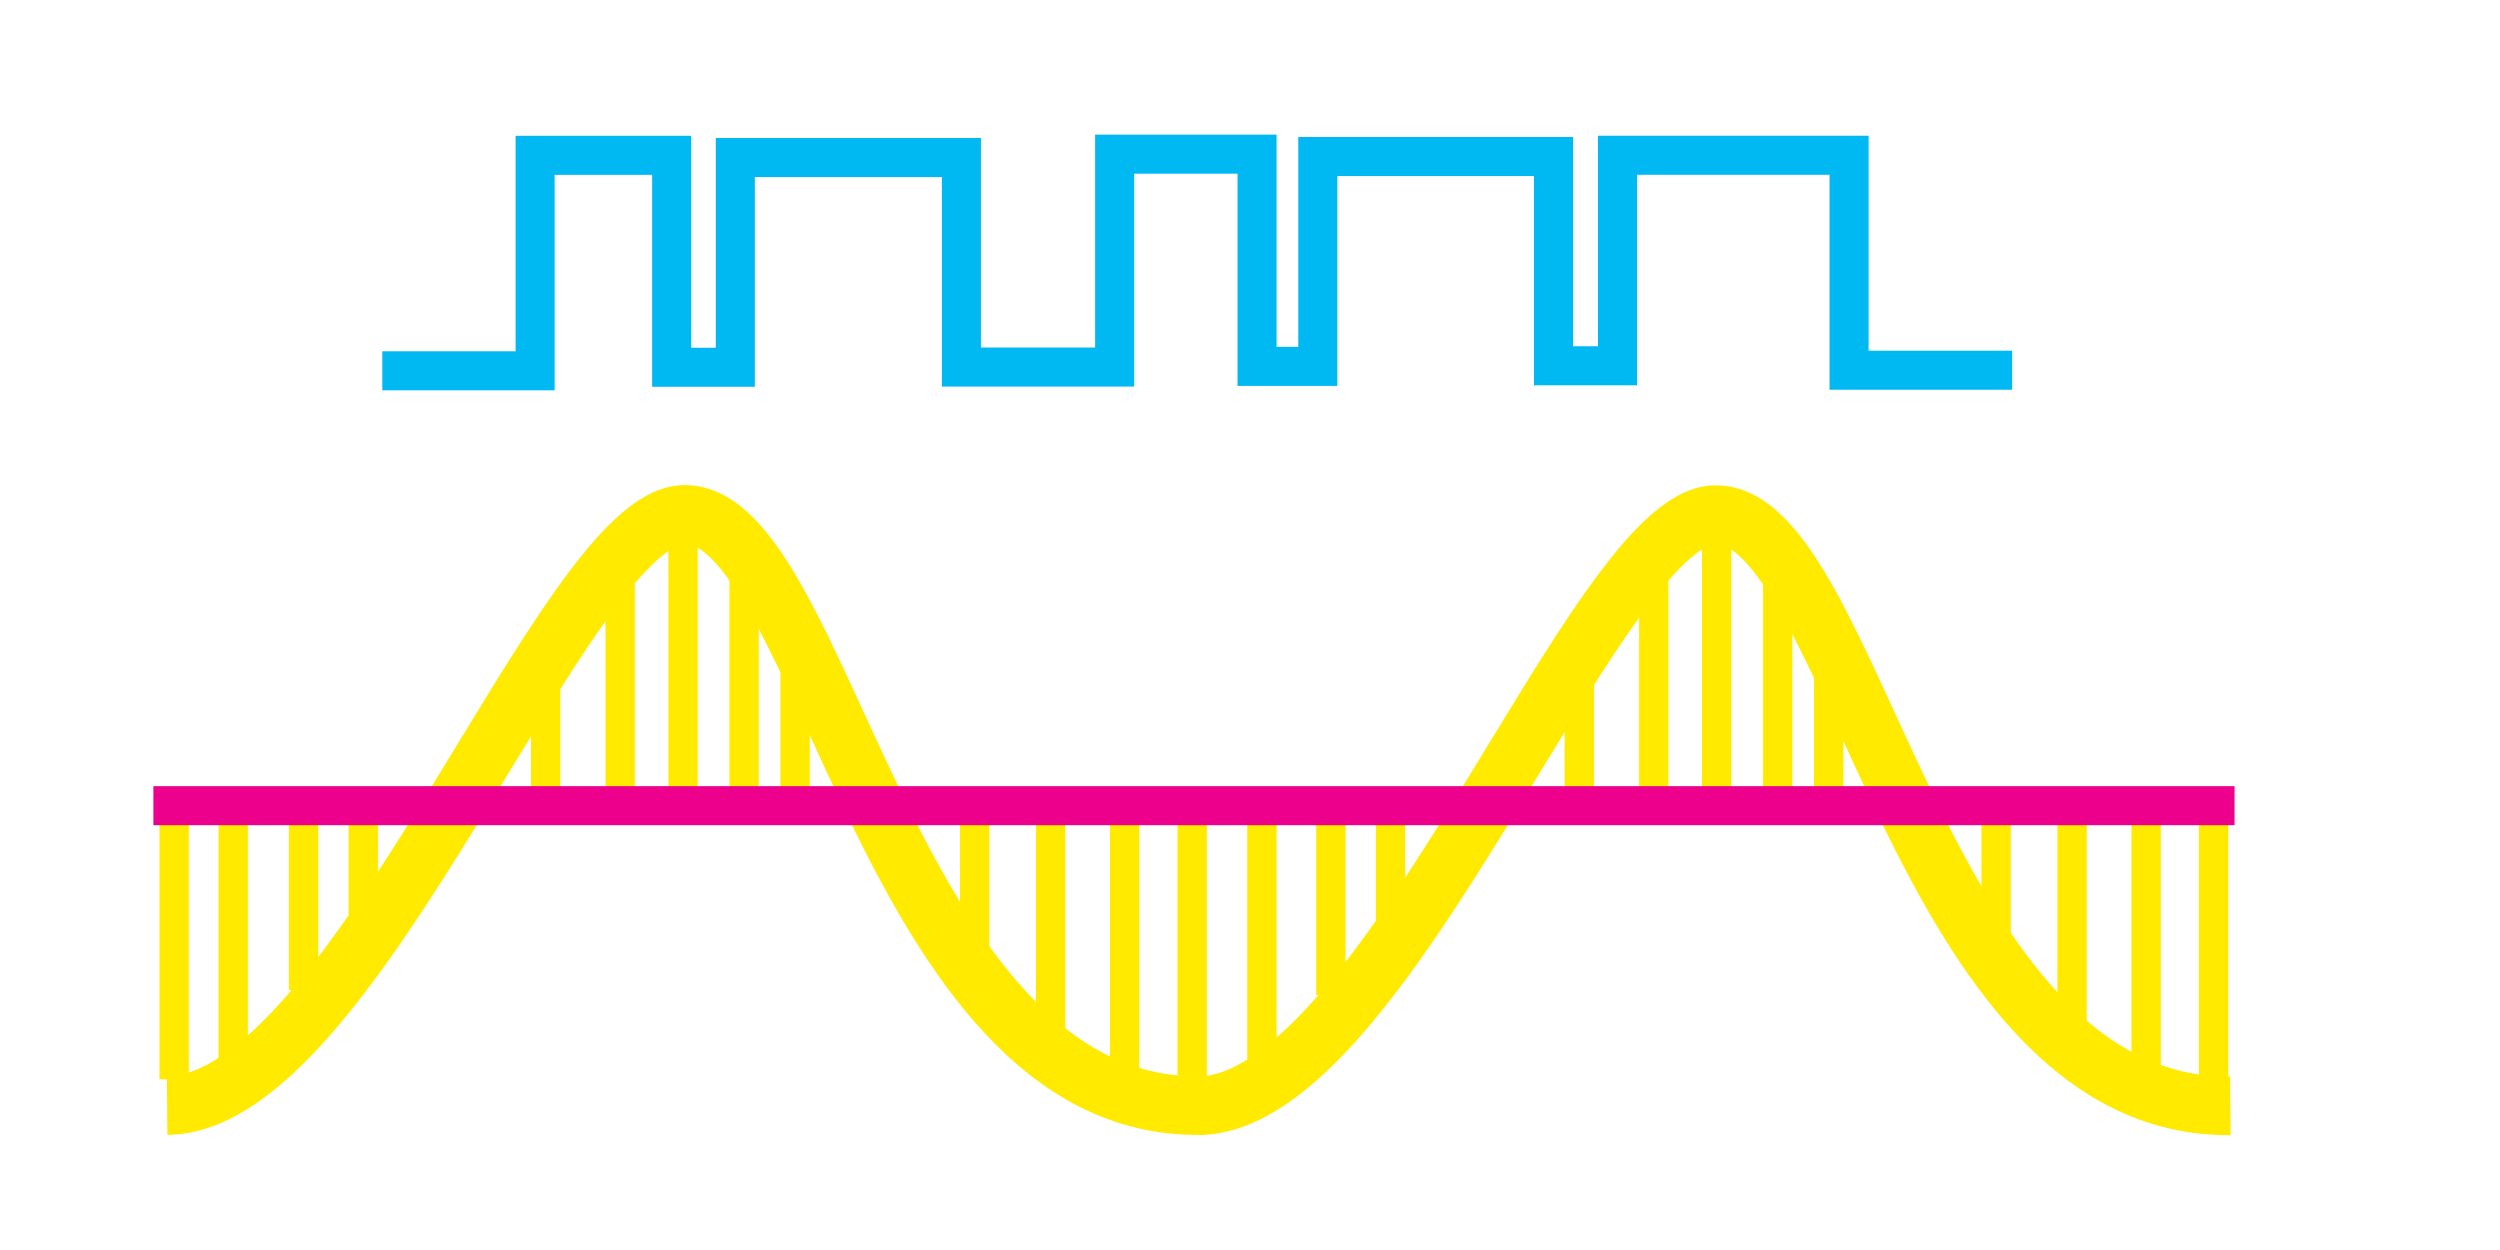
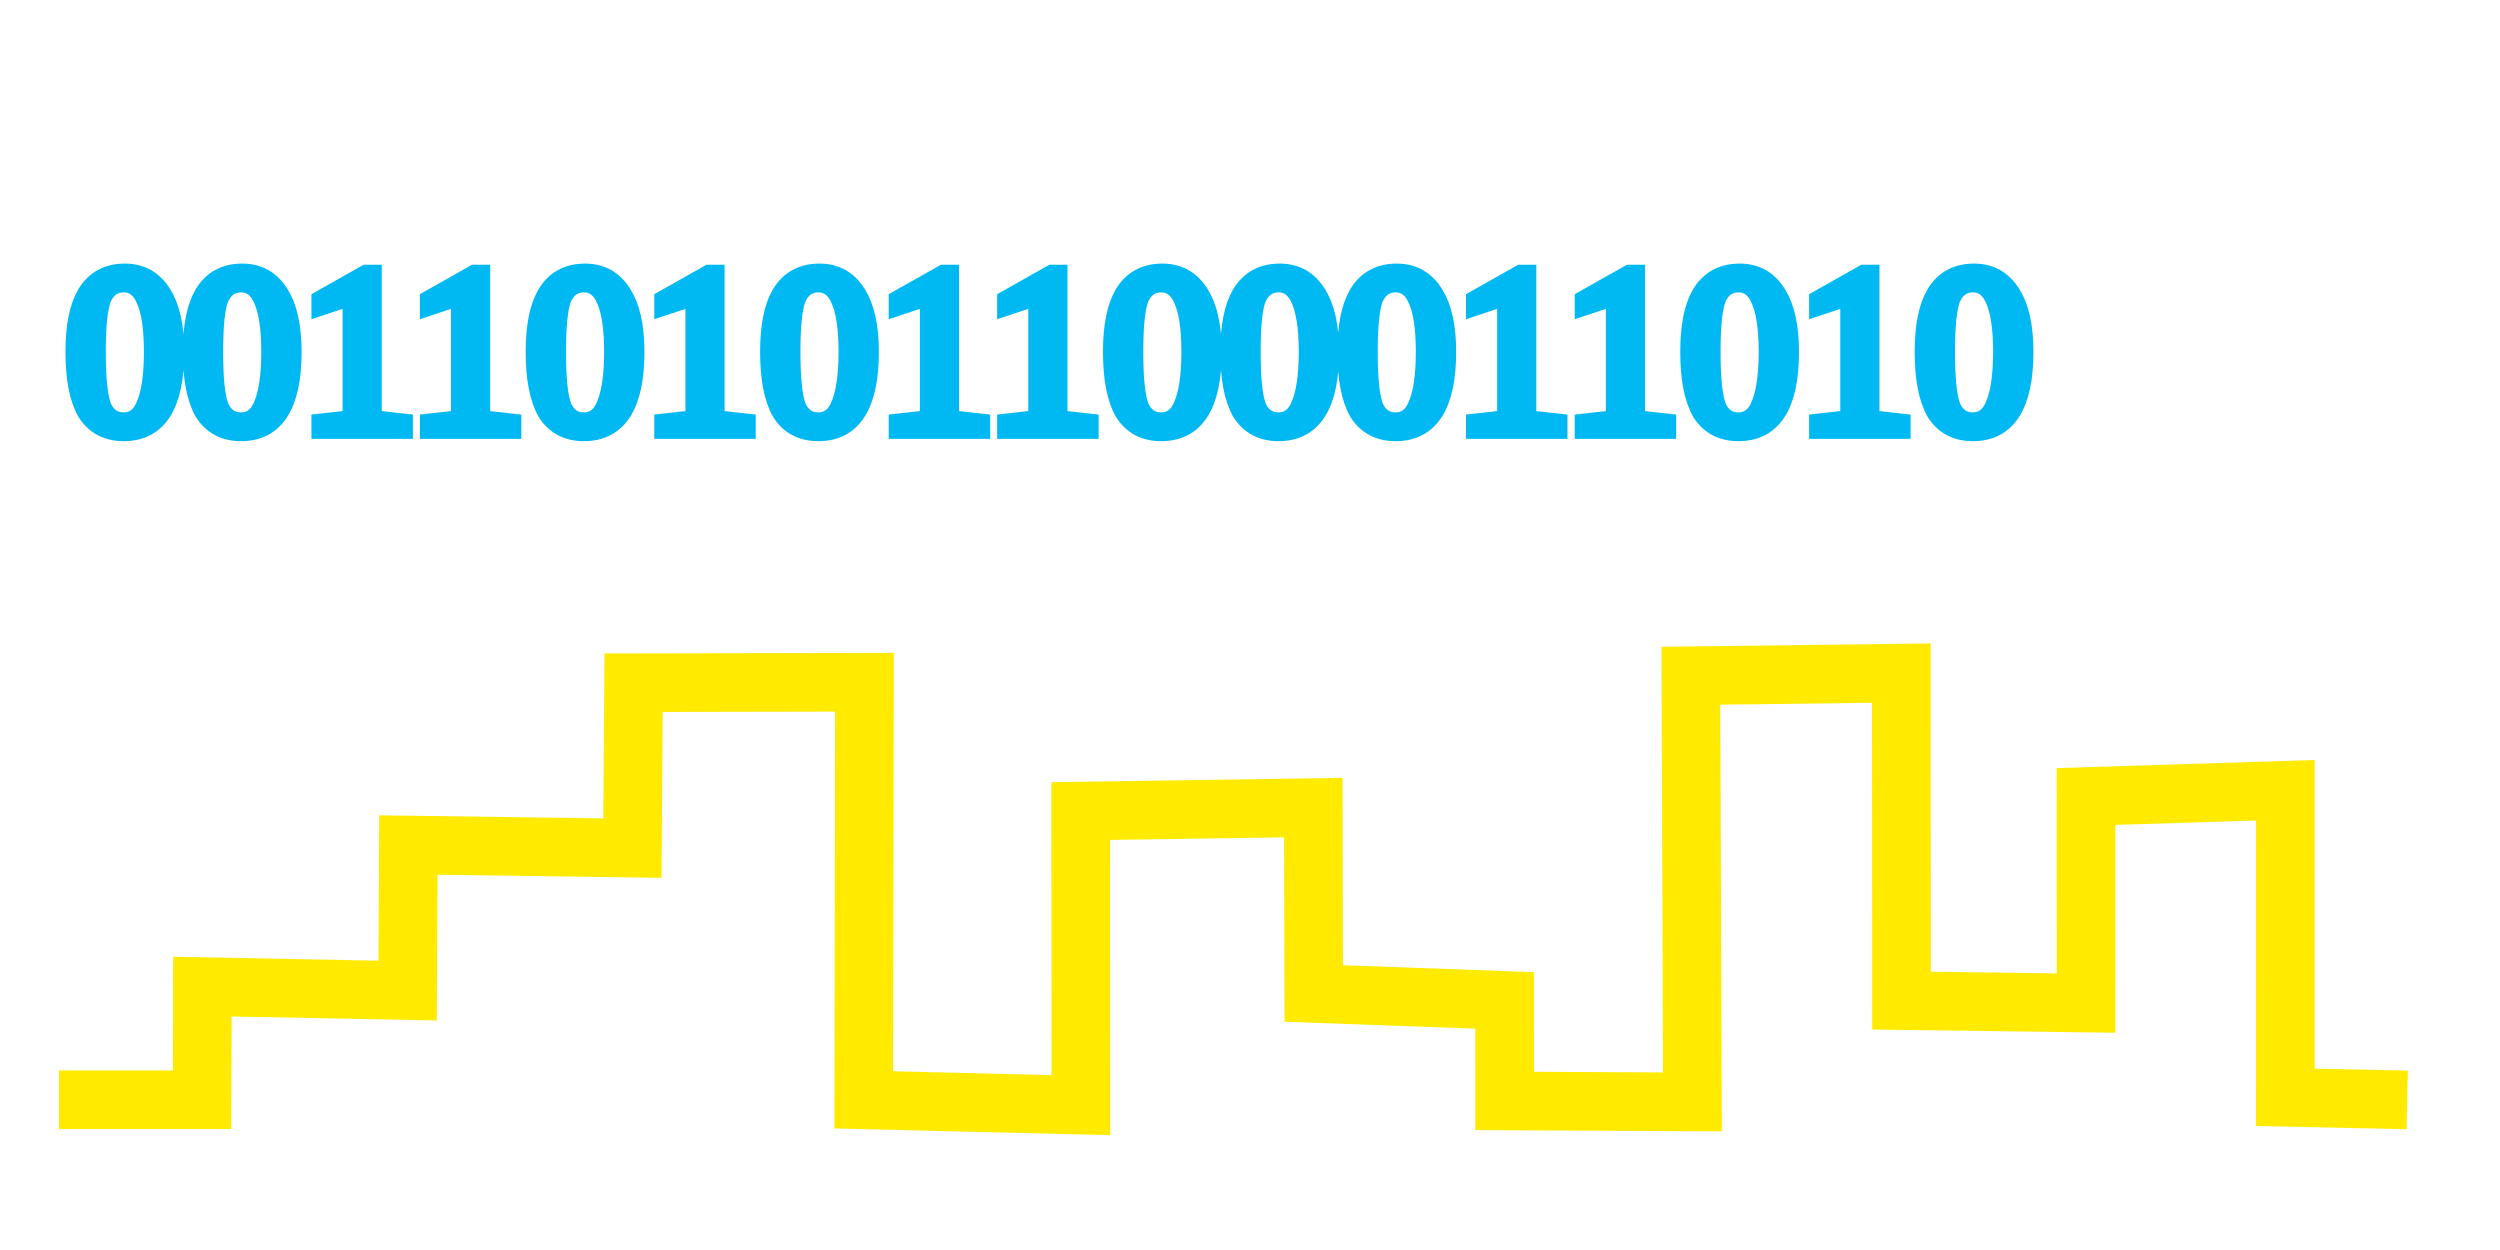
<svg xmlns="http://www.w3.org/2000/svg" width="128" height="64" viewBox="0 0 33.867 16.933" version="1.1" id="svg1" xml:space="preserve">
  <defs id="defs1">
    <linearGradient id="swatch18">
      <stop style="stop-color:#ffeb00;stop-opacity:0.878;" offset="0" id="stop18" />
    </linearGradient>
    <linearGradient id="swatch1">
      <stop style="stop-color:#ffea00;stop-opacity:1;" offset="0" id="stop1" />
    </linearGradient>
  </defs>
  <g id="layer1" style="display:inline">
-     <path style="display:inline;fill:none;stroke:#00b9f2;stroke-width:0.529;stroke-linecap:butt;stroke-linejoin:miter;stroke-dasharray:none;stroke-opacity:1" d="m 5.179,5.023 h 2.07 v -2.919 h 1.85 v 2.871 h 0.862 v -2.841 h 3.063 v 2.838 h 2.076 v -2.884 h 1.929 v 2.875 h 0.92 -0.097 v -2.843 h 3.193 v 2.835 h 0.867 v -2.852 h 3.137 v 2.912 h 2.209" id="path60-1" />
-     <g id="g107" transform="translate(-2.016776,-1.209293)">
-       <path style="display:inline;fill:none;fill-opacity:1;stroke:#ffea00;stroke-width:0.794;stroke-dasharray:none;stroke-opacity:1" d="m 4.281,16.186 c 2.552,-0.021 5.373,-7.954 6.994,-8.008 1.902,-0.048 2.768,8.055 6.99,8.008" id="path1-4" />
-       <path d="m 18.247,16.189 c 2.552,-0.021 5.373,-7.954 6.994,-8.008 1.902,-0.048 2.768,8.055 6.99,8.008" style="display:inline;fill:none;fill-opacity:1;stroke:#ffea00;stroke-width:0.794;stroke-dasharray:none;stroke-opacity:1" id="path1-8" />
-     </g>
-     <path style="fill:none;stroke:#ffea00;stroke-width:0.397;stroke-linecap:butt;stroke-linejoin:miter;stroke-dasharray:none;stroke-opacity:1" d="M 2.359,14.621 V 10.981" id="path108" />
-     <path style="fill:none;stroke:#ffea00;stroke-width:0.397;stroke-linecap:butt;stroke-linejoin:miter;stroke-dasharray:none;stroke-opacity:1" d="M 3.159,14.355 V 11.033" id="path109" />
-     <path style="fill:none;stroke:#ffea00;stroke-width:0.397;stroke-linecap:butt;stroke-linejoin:miter;stroke-dasharray:none;stroke-opacity:1" d="M 4.113,13.414 V 10.979" id="path110" />
-     <path style="fill:none;stroke:#ffea00;stroke-width:0.397;stroke-linecap:butt;stroke-linejoin:miter;stroke-dasharray:none;stroke-opacity:1" d="M 4.921,12.397 V 10.973" id="path111" />
-     <path style="display:inline;fill:none;stroke:#ffea00;stroke-width:0.397;stroke-linecap:butt;stroke-linejoin:miter;stroke-dasharray:none;stroke-opacity:1" d="M 16.15,14.694 V 11.054" id="path108-8" />
-     <path style="display:inline;fill:none;stroke:#ffea00;stroke-width:0.397;stroke-linecap:butt;stroke-linejoin:miter;stroke-dasharray:none;stroke-opacity:1" d="M 17.095,14.363 V 11.041" id="path109-8" />
-     <path style="display:inline;fill:none;stroke:#ffea00;stroke-width:0.397;stroke-linecap:butt;stroke-linejoin:miter;stroke-dasharray:none;stroke-opacity:1" d="M 15.235,14.603 V 10.988" id="path109-8-4" />
-     <path style="display:inline;fill:none;stroke:#ffea00;stroke-width:0.397;stroke-linecap:butt;stroke-linejoin:miter;stroke-dasharray:none;stroke-opacity:1" d="M 18.029,13.48 V 11.045" id="path110-8" />
-     <path style="display:inline;fill:none;stroke:#ffea00;stroke-width:0.397;stroke-linecap:butt;stroke-linejoin:miter;stroke-dasharray:none;stroke-opacity:1" d="M 14.233,13.959 V 11.054" id="path110-8-0" />
-     <path style="display:inline;fill:none;stroke:#ffea00;stroke-width:0.397;stroke-linecap:butt;stroke-linejoin:miter;stroke-dasharray:none;stroke-opacity:1" d="M 18.837,12.464 V 11.039" id="path111-9" />
-     <path style="display:inline;fill:none;stroke:#ffea00;stroke-width:0.397;stroke-linecap:butt;stroke-linejoin:miter;stroke-dasharray:none;stroke-opacity:1" d="M 13.204,13.021 V 11.035" id="path111-9-4" />
-     <path style="display:inline;fill:none;stroke:#ffea00;stroke-width:0.397;stroke-linecap:butt;stroke-linejoin:miter;stroke-dasharray:none;stroke-opacity:1" d="M 29.987,14.609 V 10.97" id="path108-8-4" />
-     <path style="display:inline;fill:none;stroke:#ffea00;stroke-width:0.397;stroke-linecap:butt;stroke-linejoin:miter;stroke-dasharray:none;stroke-opacity:1" d="M 29.073,14.519 V 10.904" id="path109-8-4-6" />
-     <path style="display:inline;fill:none;stroke:#ffea00;stroke-width:0.397;stroke-linecap:butt;stroke-linejoin:miter;stroke-dasharray:none;stroke-opacity:1" d="M 28.07,13.874 V 10.969" id="path110-8-0-9" />
-     <path style="display:inline;fill:none;stroke:#ffea00;stroke-width:0.397;stroke-linecap:butt;stroke-linejoin:miter;stroke-dasharray:none;stroke-opacity:1" d="M 27.041,12.937 V 10.951" id="path111-9-4-2" />
-     <path style="fill:none;stroke:#ffea00;stroke-width:0.397;stroke-linecap:butt;stroke-linejoin:miter;stroke-dasharray:none;stroke-opacity:1" d="M 7.392,9.212 V 10.846" id="path112" />
-     <path style="fill:none;stroke:#ffea00;stroke-width:0.397;stroke-linecap:butt;stroke-linejoin:miter;stroke-dasharray:none;stroke-opacity:1" d="m 8.401,7.746 v 3.101" id="path114" />
-     <path style="fill:none;stroke:#ffea00;stroke-width:0.397;stroke-linecap:butt;stroke-linejoin:miter;stroke-dasharray:none;stroke-opacity:1" d="M 9.253,7.317 V 10.933" id="path115" />
-     <path style="fill:none;stroke:#ffea00;stroke-width:0.397;stroke-linecap:butt;stroke-linejoin:miter;stroke-dasharray:none;stroke-opacity:1" d="M 10.08,7.539 V 10.842" id="path116" />
-     <path style="fill:none;stroke:#ffea00;stroke-width:0.397;stroke-linecap:butt;stroke-linejoin:miter;stroke-dasharray:none;stroke-opacity:1" d="M 10.771,8.931 V 10.923" id="path117" />
-     <path style="display:inline;fill:none;stroke:#ffea00;stroke-width:0.397;stroke-linecap:butt;stroke-linejoin:miter;stroke-dasharray:none;stroke-opacity:1" d="M 21.394,9.192 V 10.826" id="path112-7" />
-     <path style="display:inline;fill:none;stroke:#ffea00;stroke-width:0.397;stroke-linecap:butt;stroke-linejoin:miter;stroke-dasharray:none;stroke-opacity:1" d="M 22.403,7.726 V 10.827" id="path114-5" />
-     <path style="display:inline;fill:none;stroke:#ffea00;stroke-width:0.397;stroke-linecap:butt;stroke-linejoin:miter;stroke-dasharray:none;stroke-opacity:1" d="M 23.255,7.297 V 10.913" id="path115-4" />
-     <path style="display:inline;fill:none;stroke:#ffea00;stroke-width:0.397;stroke-linecap:butt;stroke-linejoin:miter;stroke-dasharray:none;stroke-opacity:1" d="M 24.082,7.519 V 10.822" id="path116-8" />
-     <path style="display:inline;fill:none;stroke:#ffea00;stroke-width:0.397;stroke-linecap:butt;stroke-linejoin:miter;stroke-dasharray:none;stroke-opacity:1" d="M 24.773,8.911 V 10.903" id="path117-1" />
-     <path style="fill:none;stroke:#ec008c;stroke-width:0.529;stroke-linecap:butt;stroke-linejoin:miter;stroke-dasharray:none;stroke-opacity:1" d="M 2.078,10.914 H 30.271" id="path107" />
+     <text xml:space="preserve" style="font-size:3.175px;display:inline;fill:#00b9f2;fill-opacity:1;stroke:#00b9f2;stroke-width:0.265;stroke-dasharray:none;stroke-opacity:1" x="0.894" y="5.815" id="text56-1">
+       <tspan id="tspan56-0" style="fill:#00b9f2;fill-opacity:1;stroke:#00b9f2;stroke-width:0.265;stroke-opacity:1" x="0.894" y="5.815">00110101100011010 </tspan>
+     </text>
+     <path style="fill:none;stroke:#ffea00;stroke-width:0.794;stroke-linecap:butt;stroke-linejoin:miter;stroke-dasharray:none;stroke-opacity:1" d="M 0.798,14.898 H 2.738 l 0.004,-1.533 2.78,0.054 0.01,-1.972 3.035,0.042 0.016,-2.241 3.127,-0.006 -0.009,5.657 2.941,0.072 -0.002,-3.984 3.151,-0.047 0.006,2.518 2.585,0.094 6.16e-4,1.362 2.544,0.013 -0.021,-5.773 2.851,-0.036 0.003,4.437 2.5,0.033 -0.001,-2.798 2.701,-0.085 -4.36e-4,4.16 1.651,0.035" id="path119" />
  </g>
</svg>
